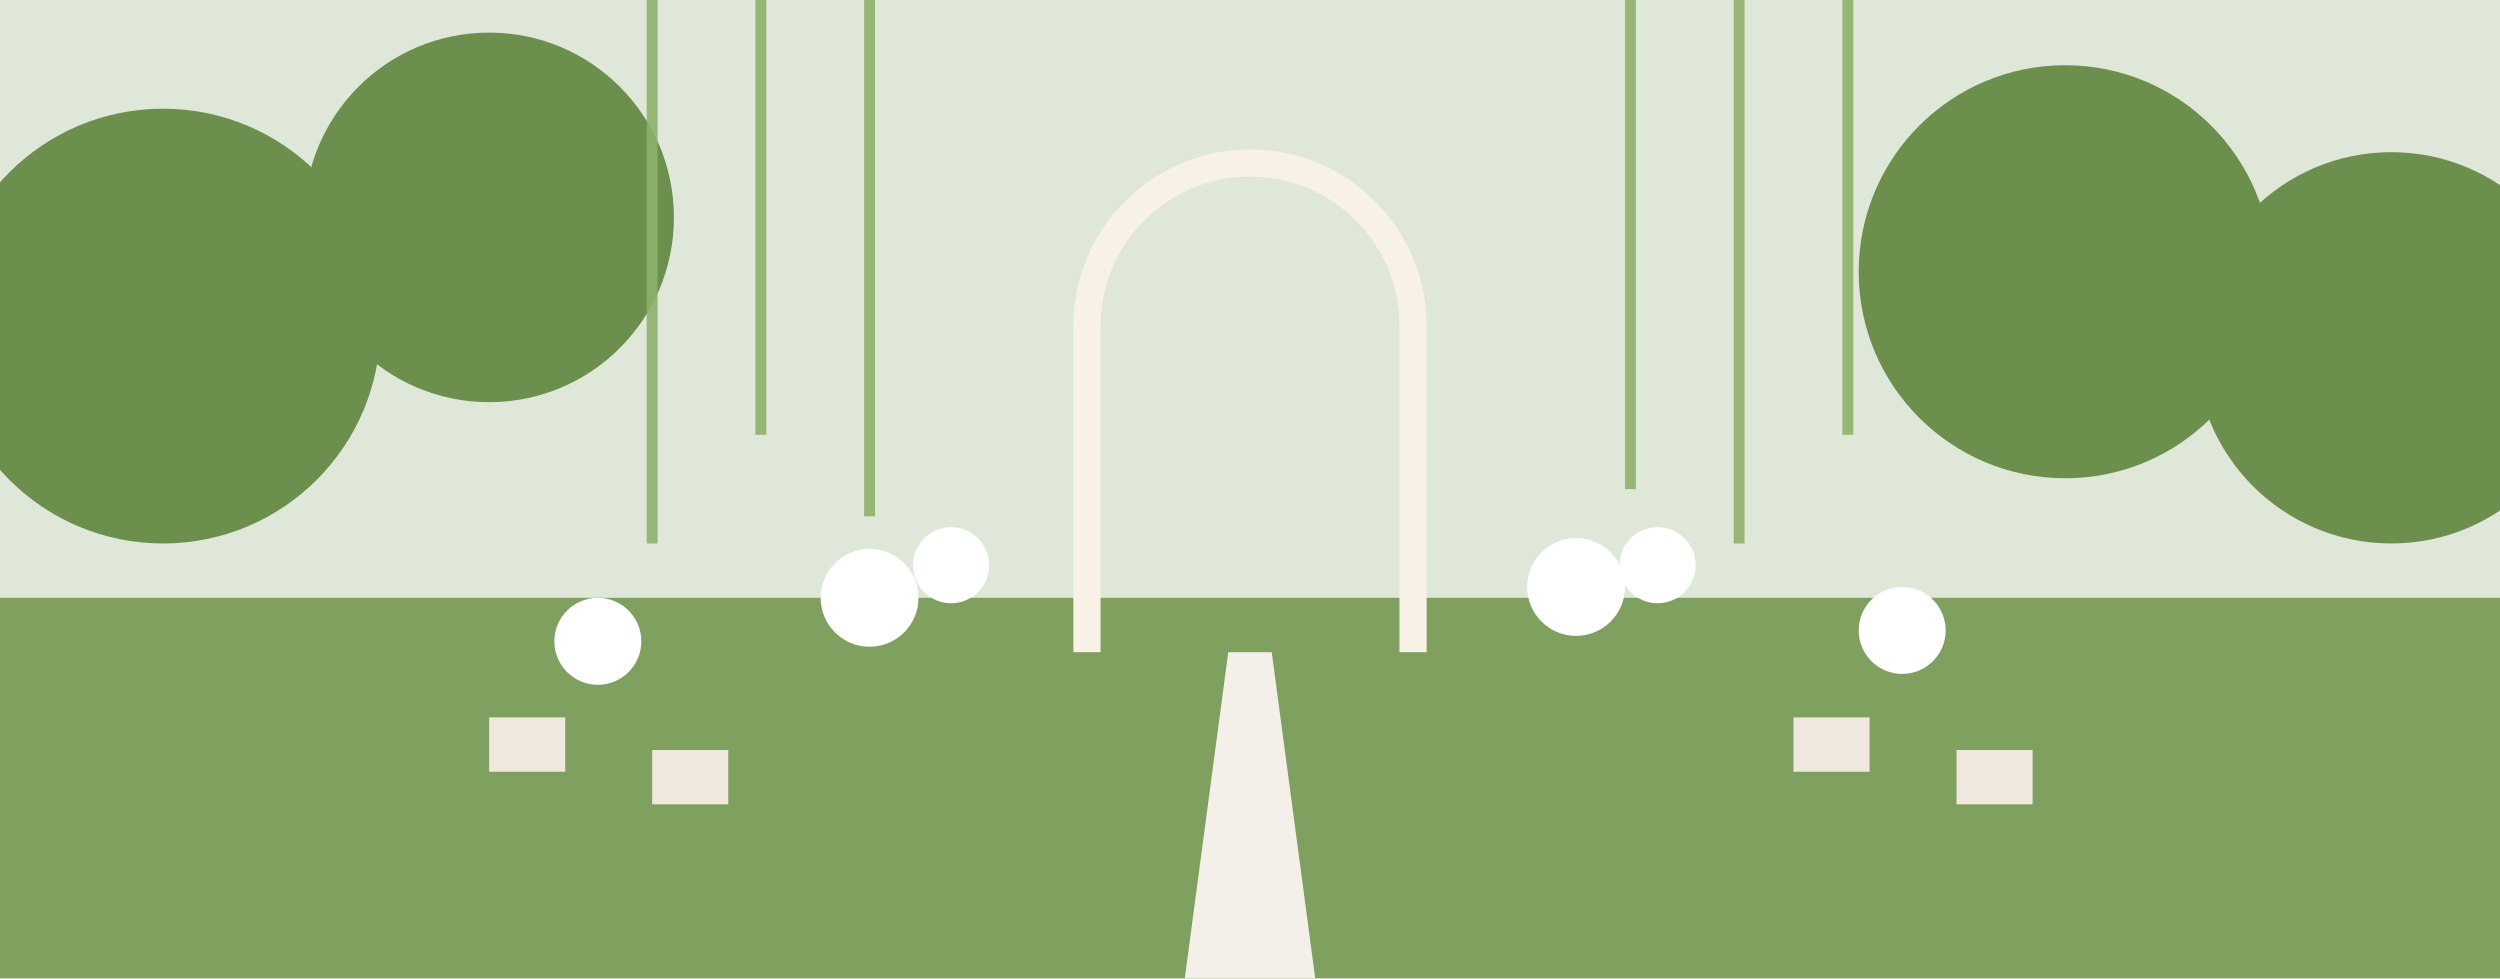
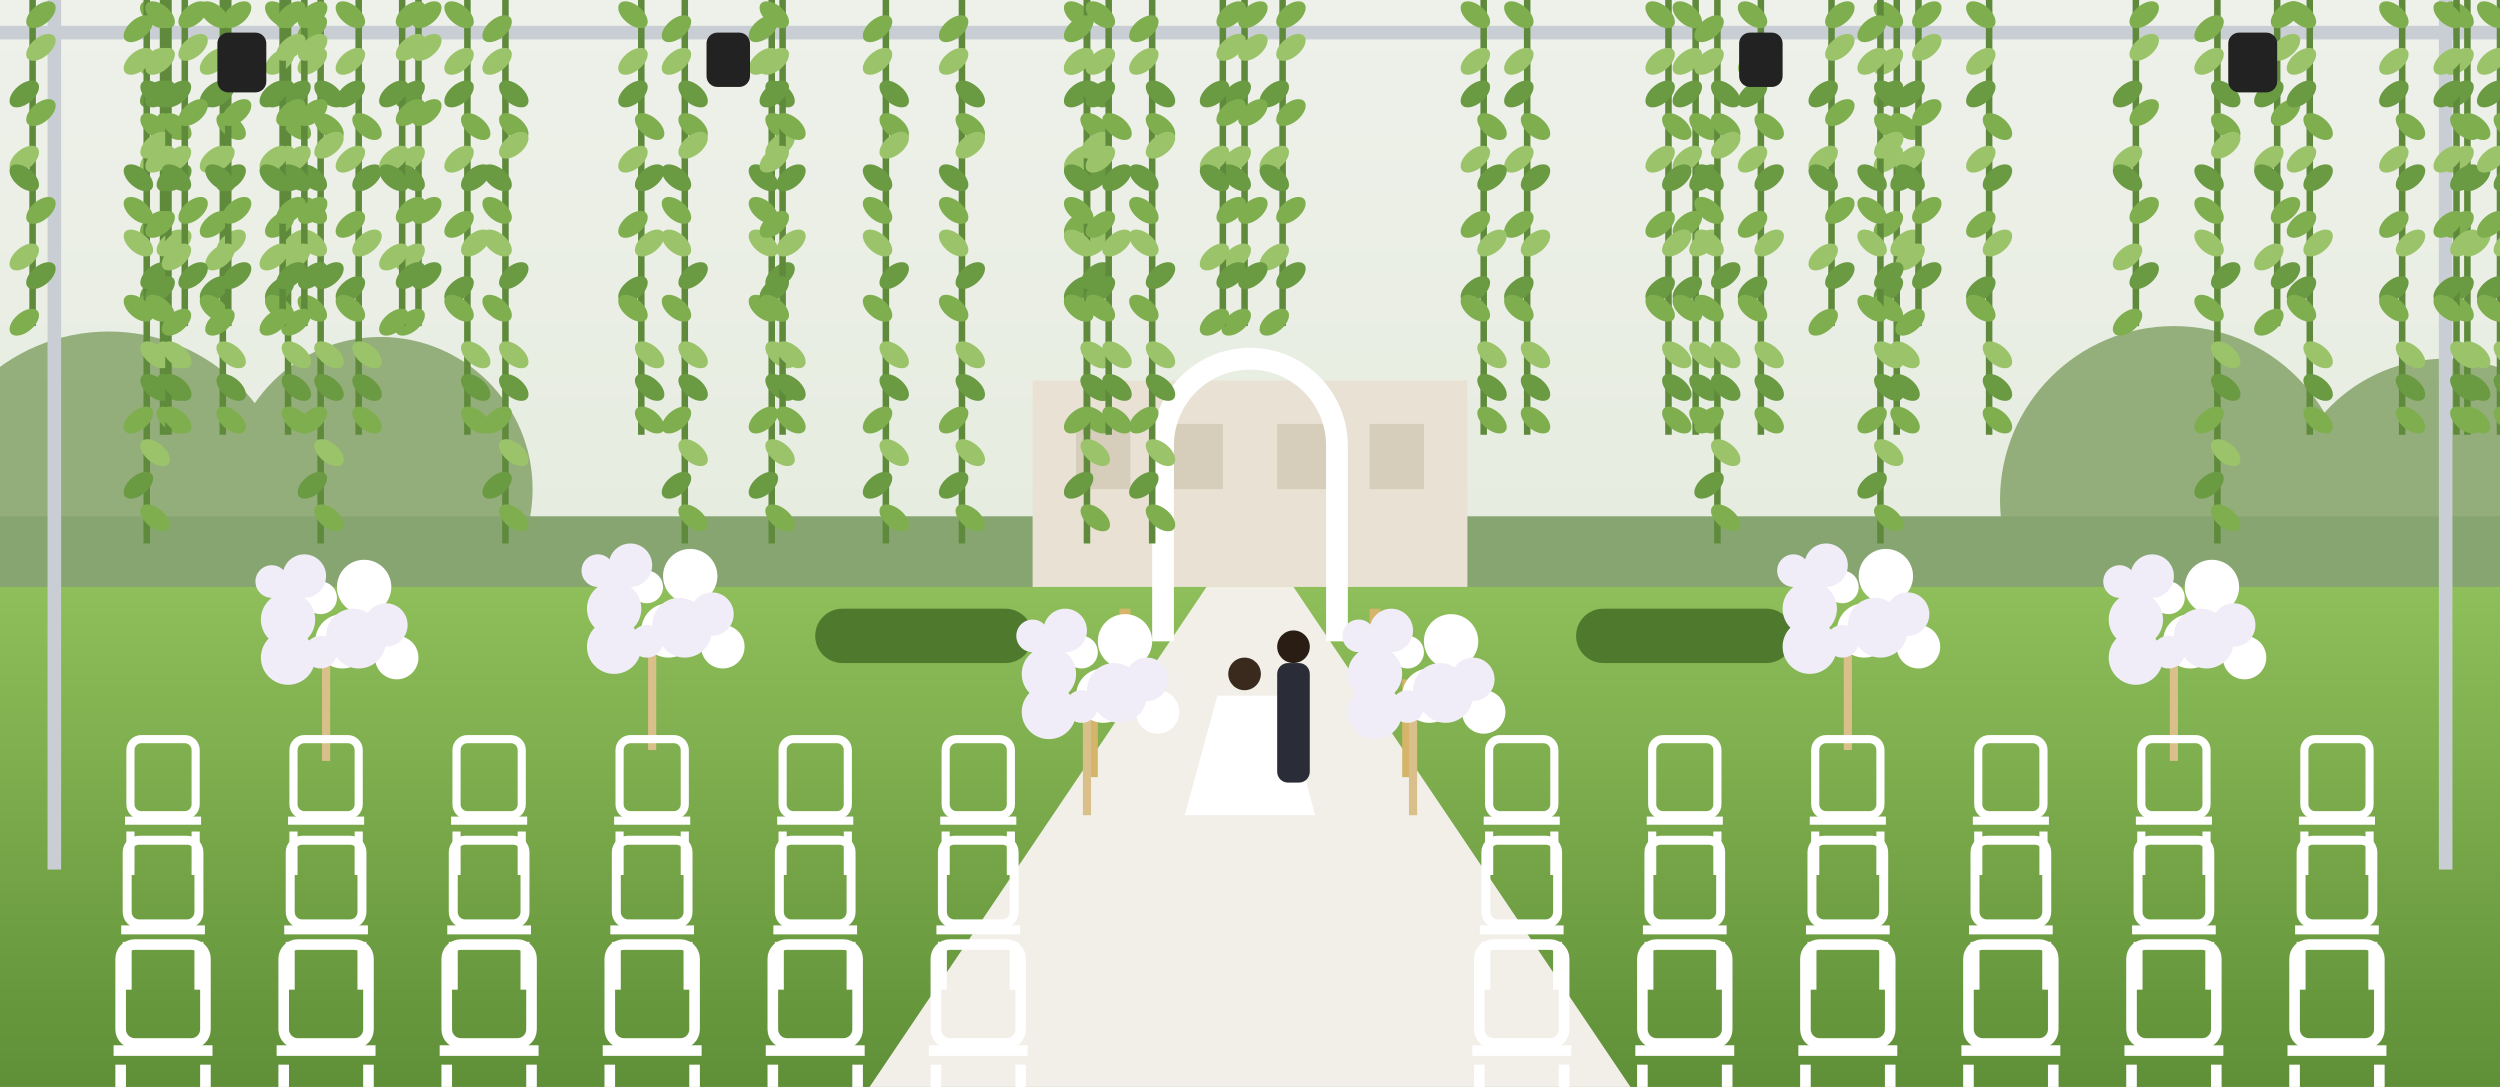
- <svg xmlns="http://www.w3.org/2000/svg" viewBox="0 0 460 180" preserveAspectRatio="xMidYMid slice">
-   <rect width="460" height="180" fill="#dfe8d8" />
-   <rect y="110" width="460" height="70" fill="#7fa05f" />
-   <g fill="#6c8f4e">
-     <circle cx="30" cy="60" r="40" />
-     <circle cx="90" cy="40" r="34" />
-     <circle cx="380" cy="50" r="38" />
-     <circle cx="440" cy="64" r="36" />
-   </g>
-   <g stroke="#8db06a" stroke-width="2" opacity=".9">
-     <path d="M120 0v100M140 0v80M160 0v95M300 0v90M320 0v100M340 0v80" />
-   </g>
-   <path d="M200 120V60a30 30 0 0 1 60 0v60" fill="none" stroke="#f7f1e6" stroke-width="5" />
-   <path d="M218 180L226 120H234L242 180Z" fill="#f4efe8" />
-   <g fill="#fff">
-     <circle cx="160" cy="110" r="9" />
-     <circle cx="175" cy="104" r="7" />
-     <circle cx="290" cy="108" r="9" />
-     <circle cx="305" cy="104" r="7" />
-     <circle cx="110" cy="118" r="8" />
-     <circle cx="350" cy="116" r="8" />
-   </g>
-   <g fill="#f0e8de">
-     <rect x="90" y="132" width="14" height="10" />
-     <rect x="120" y="138" width="14" height="10" />
-     <rect x="330" y="132" width="14" height="10" />
-     <rect x="360" y="138" width="14" height="10" />
+ <svg xmlns="http://www.w3.org/2000/svg" viewBox="0 0 460 200" preserveAspectRatio="xMidYMid slice">
+   <defs>
+     <g id="ch" fill="none" stroke="#fff" stroke-width="1.5">
+       <rect x="-6" y="-14" width="12" height="14" rx="2" />
+       <path d="M-7 1h14M-6 3v8M6 3v8" />
+     </g>
+     <g id="fw">
+       <path d="M0 0v-20" stroke="#d9c08a" stroke-width="1.5" />
+       <circle cx="-6" cy="-30" r="4" fill="#f1edf8" />
+       <circle cx="7" cy="-32" r="5" fill="#fff" />
+       <circle cx="13" cy="-19" r="4" fill="#fff" />
+       <circle cx="-7" cy="-19" r="5" fill="#f1edf8" />
+       <circle cx="-1" cy="-30" r="3" fill="#fff" />
+       <circle cx="3" cy="-22" r="5" fill="#fff" />
+       <circle cx="8" cy="-32" r="3" fill="#fff" />
+       <circle cx="-4" cy="-34" r="4" fill="#f1edf8" />
+       <circle cx="6" cy="-22" r="5" fill="#f1edf8" />
+       <circle cx="-1" cy="-20" r="3" fill="#f1edf8" />
+       <circle cx="-10" cy="-33" r="3" fill="#f1edf8" />
+       <circle cx="-7" cy="-26" r="5" fill="#f1edf8" />
+       <circle cx="11" cy="-25" r="4" fill="#f1edf8" />
+       <circle cx="5" cy="-23" r="5" fill="#f1edf8" />
+     </g>
+     <g id="v0">
+       <path d="M0 0v60" stroke="#5f8a3c" stroke-width="1.2" />
+       <ellipse cx="2" cy="4" rx="3.2" ry="1.8" fill="#7fae4f" transform="rotate(-40 0 4)" />
+       <ellipse cx="2" cy="10" rx="3.2" ry="1.8" fill="#9bc46a" transform="rotate(-40 0 10)" />
+       <ellipse cx="-2" cy="16" rx="3.2" ry="1.8" fill="#6a9a42" transform="rotate(-40 0 16)" />
+       <ellipse cx="2" cy="22" rx="3.2" ry="1.8" fill="#7fae4f" transform="rotate(-40 0 22)" />
+       <ellipse cx="-2" cy="28" rx="3.2" ry="1.8" fill="#9bc46a" transform="rotate(-40 0 28)" />
+       <ellipse cx="-2" cy="34" rx="3.2" ry="1.8" fill="#6a9a42" transform="rotate(40 0 34)" />
+       <ellipse cx="2" cy="40" rx="3.2" ry="1.8" fill="#7fae4f" transform="rotate(-40 0 40)" />
+       <ellipse cx="-2" cy="46" rx="3.2" ry="1.8" fill="#9bc46a" transform="rotate(-40 0 46)" />
+       <ellipse cx="2" cy="52" rx="3.2" ry="1.8" fill="#6a9a42" transform="rotate(-40 0 52)" />
+       <ellipse cx="-2" cy="58" rx="3.2" ry="1.8" fill="#7fae4f" transform="rotate(-40 0 58)" />
+     </g>
+     <g id="v1">
+       <path d="M0 0v80" stroke="#5f8a3c" stroke-width="1.2" />
+       <ellipse cx="-2" cy="4" rx="3.2" ry="1.8" fill="#7fae4f" transform="rotate(40 0 4)" />
+       <ellipse cx="-2" cy="10" rx="3.2" ry="1.8" fill="#9bc46a" transform="rotate(-40 0 10)" />
+       <ellipse cx="-2" cy="16" rx="3.2" ry="1.8" fill="#6a9a42" transform="rotate(-40 0 16)" />
+       <ellipse cx="2" cy="22" rx="3.2" ry="1.8" fill="#7fae4f" transform="rotate(40 0 22)" />
+       <ellipse cx="-2" cy="28" rx="3.2" ry="1.8" fill="#9bc46a" transform="rotate(-40 0 28)" />
+       <ellipse cx="2" cy="34" rx="3.2" ry="1.8" fill="#6a9a42" transform="rotate(-40 0 34)" />
+       <ellipse cx="-2" cy="40" rx="3.2" ry="1.8" fill="#7fae4f" transform="rotate(-40 0 40)" />
+       <ellipse cx="2" cy="46" rx="3.2" ry="1.8" fill="#9bc46a" transform="rotate(-40 0 46)" />
+       <ellipse cx="-2" cy="52" rx="3.2" ry="1.8" fill="#6a9a42" transform="rotate(-40 0 52)" />
+       <ellipse cx="-2" cy="58" rx="3.2" ry="1.8" fill="#7fae4f" transform="rotate(40 0 58)" />
+       <ellipse cx="2" cy="64" rx="3.2" ry="1.8" fill="#9bc46a" transform="rotate(40 0 64)" />
+       <ellipse cx="2" cy="70" rx="3.2" ry="1.8" fill="#6a9a42" transform="rotate(40 0 70)" />
+       <ellipse cx="2" cy="76" rx="3.2" ry="1.8" fill="#7fae4f" transform="rotate(40 0 76)" />
+     </g>
+     <g id="v2">
+       <path d="M0 0v100" stroke="#5f8a3c" stroke-width="1.2" />
+       <ellipse cx="-2" cy="4" rx="3.2" ry="1.8" fill="#7fae4f" transform="rotate(-40 0 4)" />
+       <ellipse cx="-2" cy="10" rx="3.2" ry="1.8" fill="#9bc46a" transform="rotate(-40 0 10)" />
+       <ellipse cx="2" cy="16" rx="3.2" ry="1.8" fill="#6a9a42" transform="rotate(40 0 16)" />
+       <ellipse cx="2" cy="22" rx="3.2" ry="1.8" fill="#7fae4f" transform="rotate(40 0 22)" />
+       <ellipse cx="2" cy="28" rx="3.2" ry="1.8" fill="#9bc46a" transform="rotate(-40 0 28)" />
+       <ellipse cx="-2" cy="34" rx="3.2" ry="1.8" fill="#6a9a42" transform="rotate(40 0 34)" />
+       <ellipse cx="-2" cy="40" rx="3.2" ry="1.8" fill="#7fae4f" transform="rotate(40 0 40)" />
+       <ellipse cx="-2" cy="46" rx="3.2" ry="1.8" fill="#9bc46a" transform="rotate(40 0 46)" />
+       <ellipse cx="2" cy="52" rx="3.2" ry="1.8" fill="#6a9a42" transform="rotate(-40 0 52)" />
+       <ellipse cx="-2" cy="58" rx="3.2" ry="1.8" fill="#7fae4f" transform="rotate(40 0 58)" />
+       <ellipse cx="2" cy="64" rx="3.2" ry="1.8" fill="#9bc46a" transform="rotate(40 0 64)" />
+       <ellipse cx="2" cy="70" rx="3.2" ry="1.8" fill="#6a9a42" transform="rotate(40 0 70)" />
+       <ellipse cx="-2" cy="76" rx="3.2" ry="1.8" fill="#7fae4f" transform="rotate(-40 0 76)" />
+       <ellipse cx="2" cy="82" rx="3.2" ry="1.8" fill="#9bc46a" transform="rotate(40 0 82)" />
+       <ellipse cx="-2" cy="88" rx="3.2" ry="1.8" fill="#6a9a42" transform="rotate(-40 0 88)" />
+       <ellipse cx="2" cy="94" rx="3.2" ry="1.8" fill="#7fae4f" transform="rotate(40 0 94)" />
+     </g>
+     <linearGradient id="sk" x1="0" y1="0" x2="0" y2="1">
+       <stop offset="0" stop-color="#eef1ea" />
+       <stop offset="1" stop-color="#dfe7d6" />
+     </linearGradient>
+     <linearGradient id="gr" x1="0" y1="0" x2="0" y2="1">
+       <stop offset="0" stop-color="#8fbf5a" />
+       <stop offset="1" stop-color="#5f8f37" />
+     </linearGradient>
+   </defs>
+   <rect width="460" height="200" fill="url(#sk)" />
+   <g fill="#7e9f62" opacity=".8">
+     <circle cx="20" cy="95" r="34" />
+     <circle cx="70" cy="90" r="28" />
+     <circle cx="400" cy="92" r="32" />
+     <circle cx="450" cy="96" r="30" />
+     <rect x="0" y="95" width="460" height="20" fill="#6f9455" />
+   </g>
+   <rect x="190" y="70" width="80" height="40" fill="#e9e2d4" />
+   <g fill="#d6cdbb">
+     <rect x="198" y="78" width="10" height="12" />
+     <rect x="215" y="78" width="10" height="12" />
+     <rect x="235" y="78" width="10" height="12" />
+     <rect x="252" y="78" width="10" height="12" />
+   </g>
+   <rect y="108" width="460" height="92" fill="url(#gr)" />
+   <g fill="#4f7a2e">
+     <rect x="150" y="112" width="40" height="10" rx="5" />
+     <rect x="290" y="112" width="40" height="10" rx="5" />
+   </g>
+   <path d="M222 108H238L300 200H160Z" fill="#f2efe8" />
+   <path d="M214 118V82a16 16 0 0 1 32 0V118" fill="none" stroke="#fff" stroke-width="4" />
+   <g fill="#d4b56a">
+     <rect x="206" y="112" width="2" height="16" />
+     <rect x="252" y="112" width="2" height="16" />
+     <rect x="200" y="125" width="2" height="18" />
+     <rect x="258" y="125" width="2" height="18" />
+   </g>
+   <g stroke="#c9ced4" stroke-width="2.5" fill="none">
+     <path d="M10 0V160M450 0V160M0 6H460" />
+   </g>
+   <use href="#v1" x="366" />
+   <use href="#v1" x="454" />
+   <use href="#v2" x="177" />
+   <use href="#v0" x="236" />
+   <use href="#v1" x="86" />
+   <use href="#v2" x="59" />
+   <use href="#v1" x="30" />
+   <use href="#v0" x="393" />
+   <use href="#v1" x="66" />
+   <use href="#v2" x="126" />
+   <use href="#v1" x="200" />
+   <use href="#v1" x="41" />
+   <use href="#v0" x="229" />
+   <use href="#v1" x="281" />
+   <use href="#v1" x="452" />
+   <use href="#v0" x="419" />
+   <use href="#v1" x="442" />
+   <use href="#v2" x="142" />
+   <use href="#v2" x="212" />
+   <use href="#v1" x="349" />
+   <use href="#v1" x="118" />
+   <use href="#v0" x="42" />
+   <use href="#v0" x="77" />
+   <use href="#v0" x="337" />
+   <use href="#v0" x="6" />
+   <use href="#v1" x="425" />
+   <use href="#v2" x="93" />
+   <use href="#v1" x="144" />
+   <use href="#v0" x="74" />
+   <use href="#v1" x="273" />
+   <use href="#v1" x="312" />
+   <use href="#v2" x="163" />
+   <use href="#v0" x="353" />
+   <use href="#v2" x="316" />
+   <use href="#v2" x="346" />
+   <use href="#v2" x="27" />
+   <use href="#v1" x="460" />
+   <use href="#v2" x="408" />
+   <use href="#v2" x="200" />
+   <use href="#v1" x="204" />
+   <use href="#v1" x="53" />
+   <use href="#v1" x="324" />
+   <use href="#v1" x="31" />
+   <use href="#v0" x="34" />
+   <use href="#v0" x="225" />
+   <use href="#v0" x="56" />
+   <use href="#v1" x="307" />
+   <use href="#v0" x="52" />
+   <g fill="#222">
+     <rect x="40" y="6" width="9" height="11" rx="2" />
+     <rect x="410" y="6" width="9" height="11" rx="2" />
+     <rect x="130" y="6" width="8" height="10" rx="2" />
+     <rect x="320" y="6" width="8" height="10" rx="2" />
+   </g>
+   <use href="#fw" x="60" y="140" />
+   <use href="#fw" x="120" y="138" />
+   <use href="#fw" x="340" y="138" />
+   <use href="#fw" x="400" y="140" />
+   <use href="#fw" x="200" y="150" />
+   <use href="#fw" x="260" y="150" />
+   <use href="#ch" transform="translate(30 150) scale(1)" />
+   <use href="#ch" transform="translate(60 150) scale(1)" />
+   <use href="#ch" transform="translate(90 150) scale(1)" />
+   <use href="#ch" transform="translate(120 150) scale(1)" />
+   <use href="#ch" transform="translate(150 150) scale(1)" />
+   <use href="#ch" transform="translate(180 150) scale(1)" />
+   <use href="#ch" transform="translate(280 150) scale(1)" />
+   <use href="#ch" transform="translate(310 150) scale(1)" />
+   <use href="#ch" transform="translate(340 150) scale(1)" />
+   <use href="#ch" transform="translate(370 150) scale(1)" />
+   <use href="#ch" transform="translate(400 150) scale(1)" />
+   <use href="#ch" transform="translate(430 150) scale(1)" />
+   <use href="#ch" transform="translate(30 170) scale(1.1)" />
+   <use href="#ch" transform="translate(60 170) scale(1.1)" />
+   <use href="#ch" transform="translate(90 170) scale(1.1)" />
+   <use href="#ch" transform="translate(120 170) scale(1.1)" />
+   <use href="#ch" transform="translate(150 170) scale(1.1)" />
+   <use href="#ch" transform="translate(180 170) scale(1.1)" />
+   <use href="#ch" transform="translate(280 170) scale(1.1)" />
+   <use href="#ch" transform="translate(310 170) scale(1.1)" />
+   <use href="#ch" transform="translate(340 170) scale(1.1)" />
+   <use href="#ch" transform="translate(370 170) scale(1.1)" />
+   <use href="#ch" transform="translate(400 170) scale(1.1)" />
+   <use href="#ch" transform="translate(430 170) scale(1.1)" />
+   <use href="#ch" transform="translate(30 192) scale(1.3)" />
+   <use href="#ch" transform="translate(60 192) scale(1.3)" />
+   <use href="#ch" transform="translate(90 192) scale(1.3)" />
+   <use href="#ch" transform="translate(120 192) scale(1.3)" />
+   <use href="#ch" transform="translate(150 192) scale(1.3)" />
+   <use href="#ch" transform="translate(180 192) scale(1.3)" />
+   <use href="#ch" transform="translate(280 192) scale(1.3)" />
+   <use href="#ch" transform="translate(310 192) scale(1.3)" />
+   <use href="#ch" transform="translate(340 192) scale(1.3)" />
+   <use href="#ch" transform="translate(370 192) scale(1.3)" />
+   <use href="#ch" transform="translate(400 192) scale(1.3)" />
+   <use href="#ch" transform="translate(430 192) scale(1.3)" />
+   <g transform="translate(230 128)">
+     <path d="M-6 0h12l6 22h-24z" fill="#fff" />
+     <circle cx="-1" cy="-4" r="3" fill="#3a2a1e" />
+     <rect x="5" y="-6" width="6" height="22" rx="2" fill="#2a2d38" />
+     <circle cx="8" cy="-9" r="3" fill="#2a1e14" />
  </g>
</svg>
